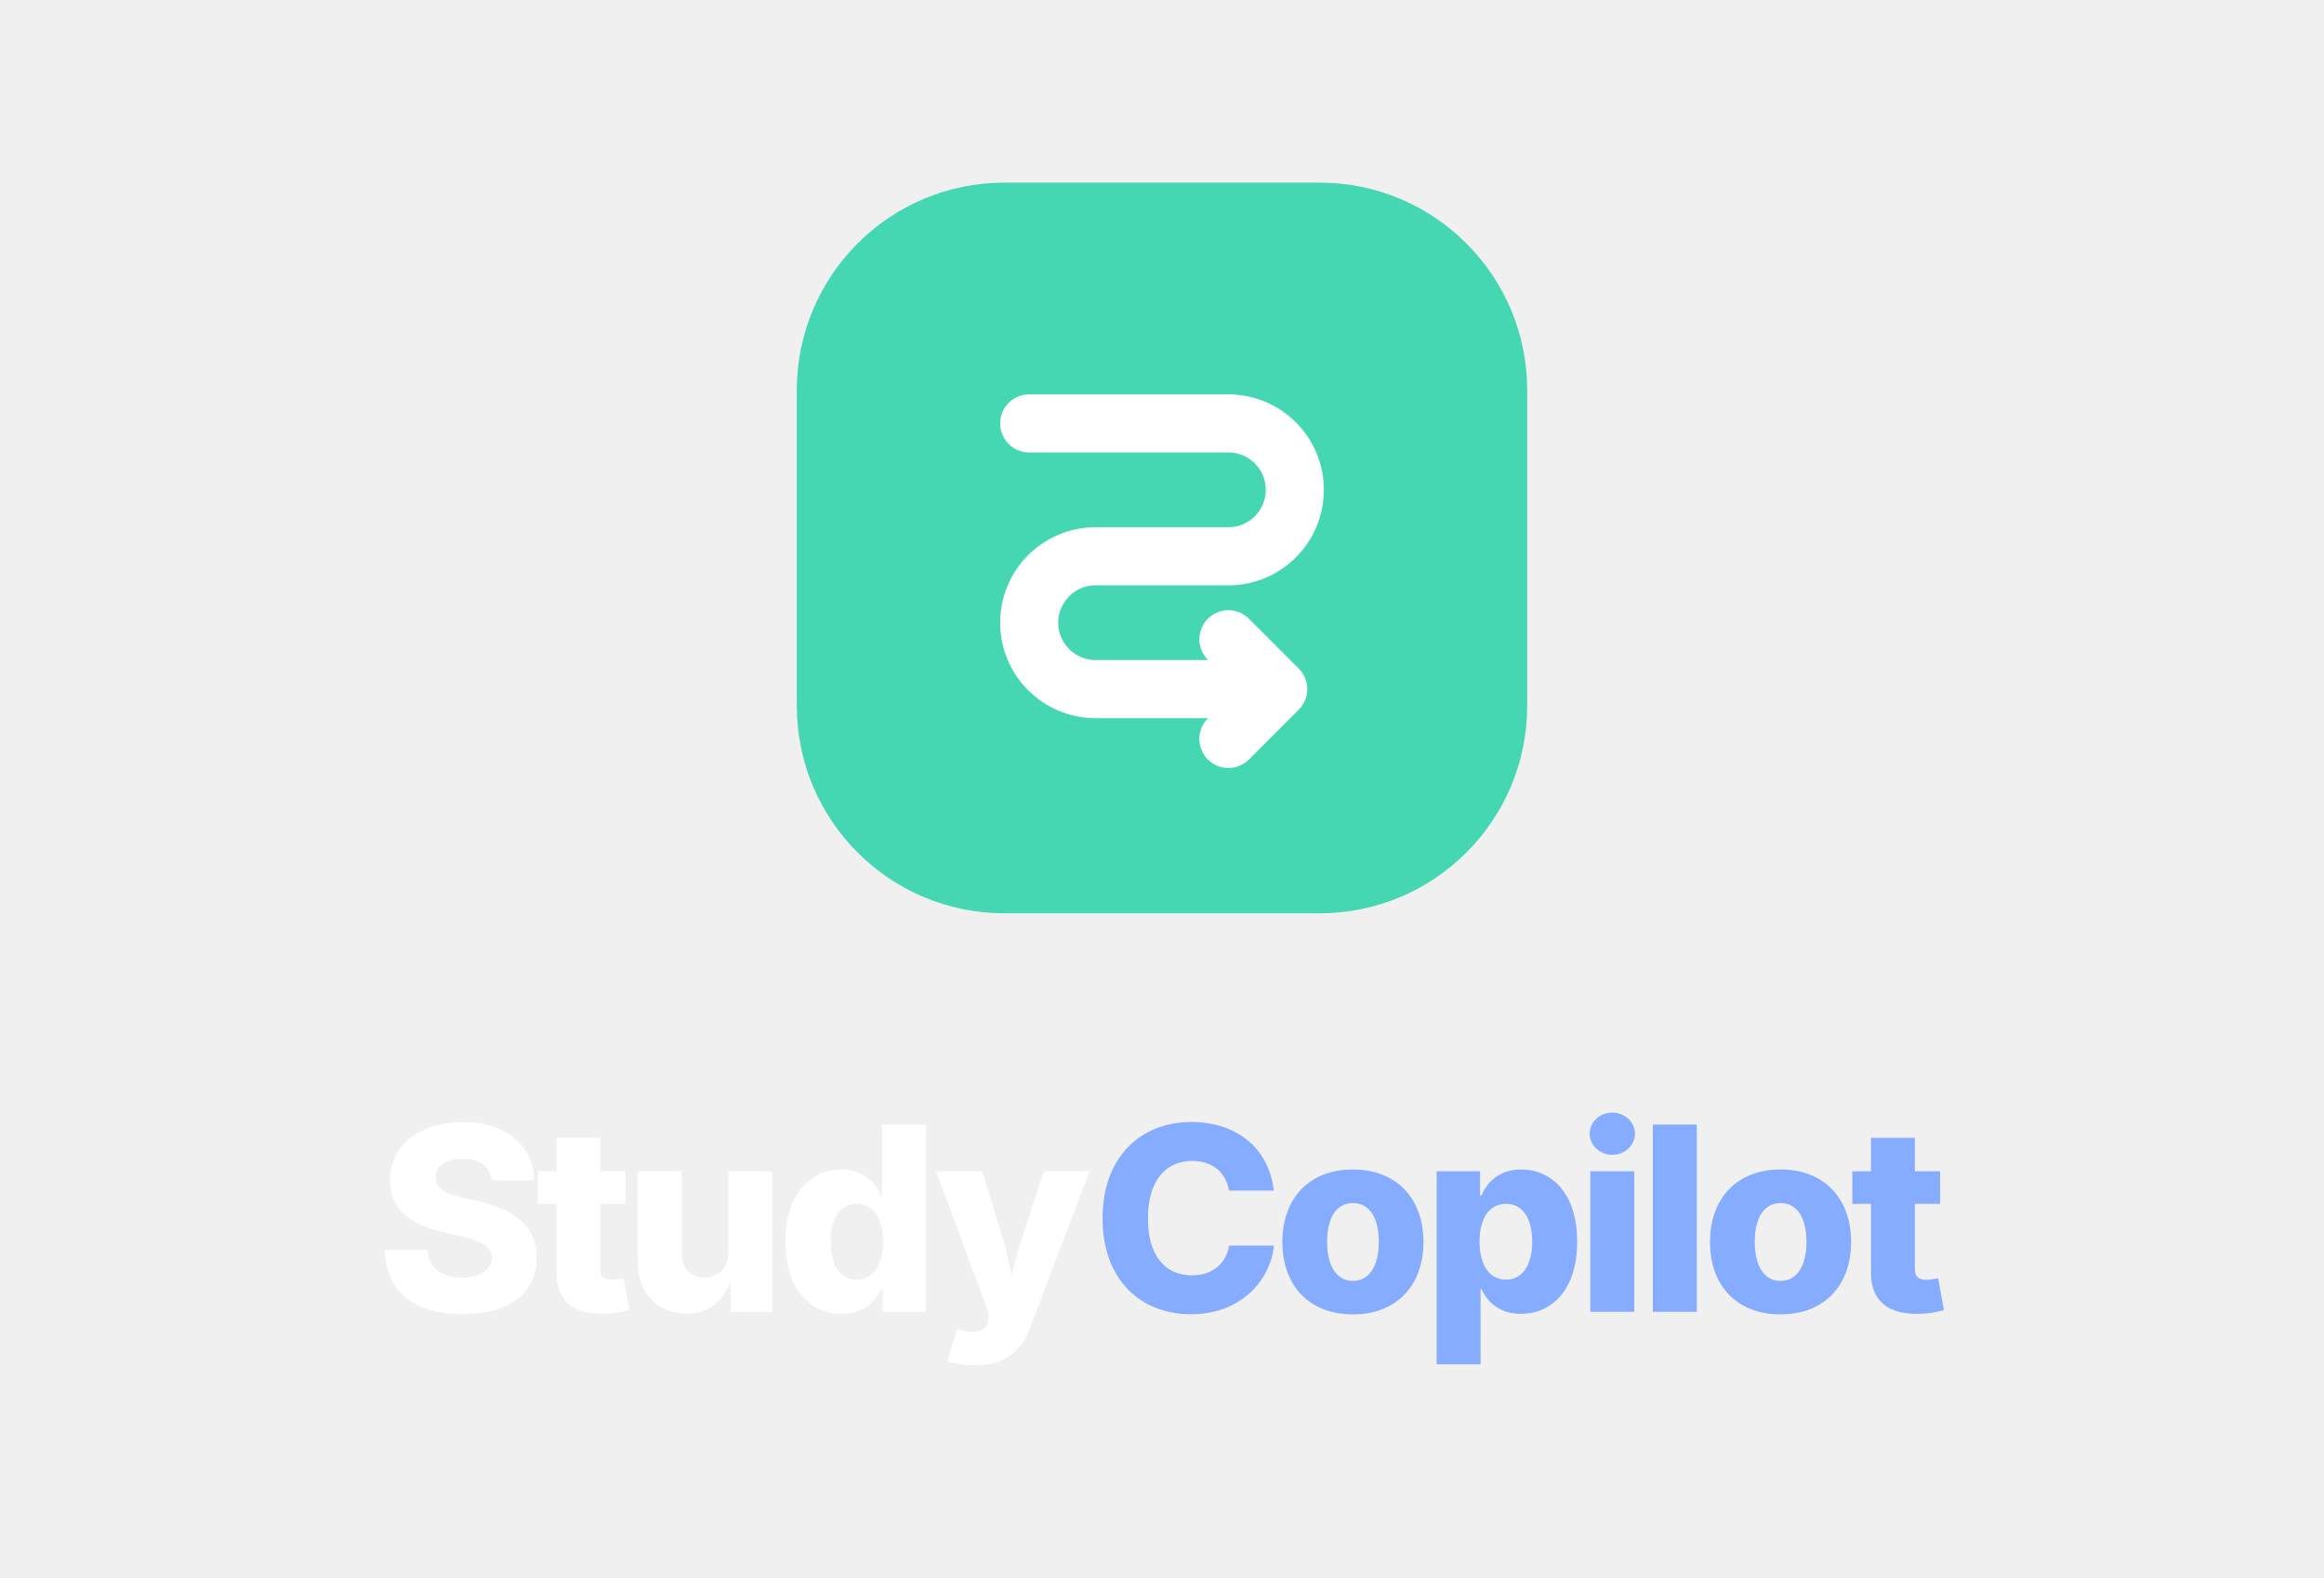
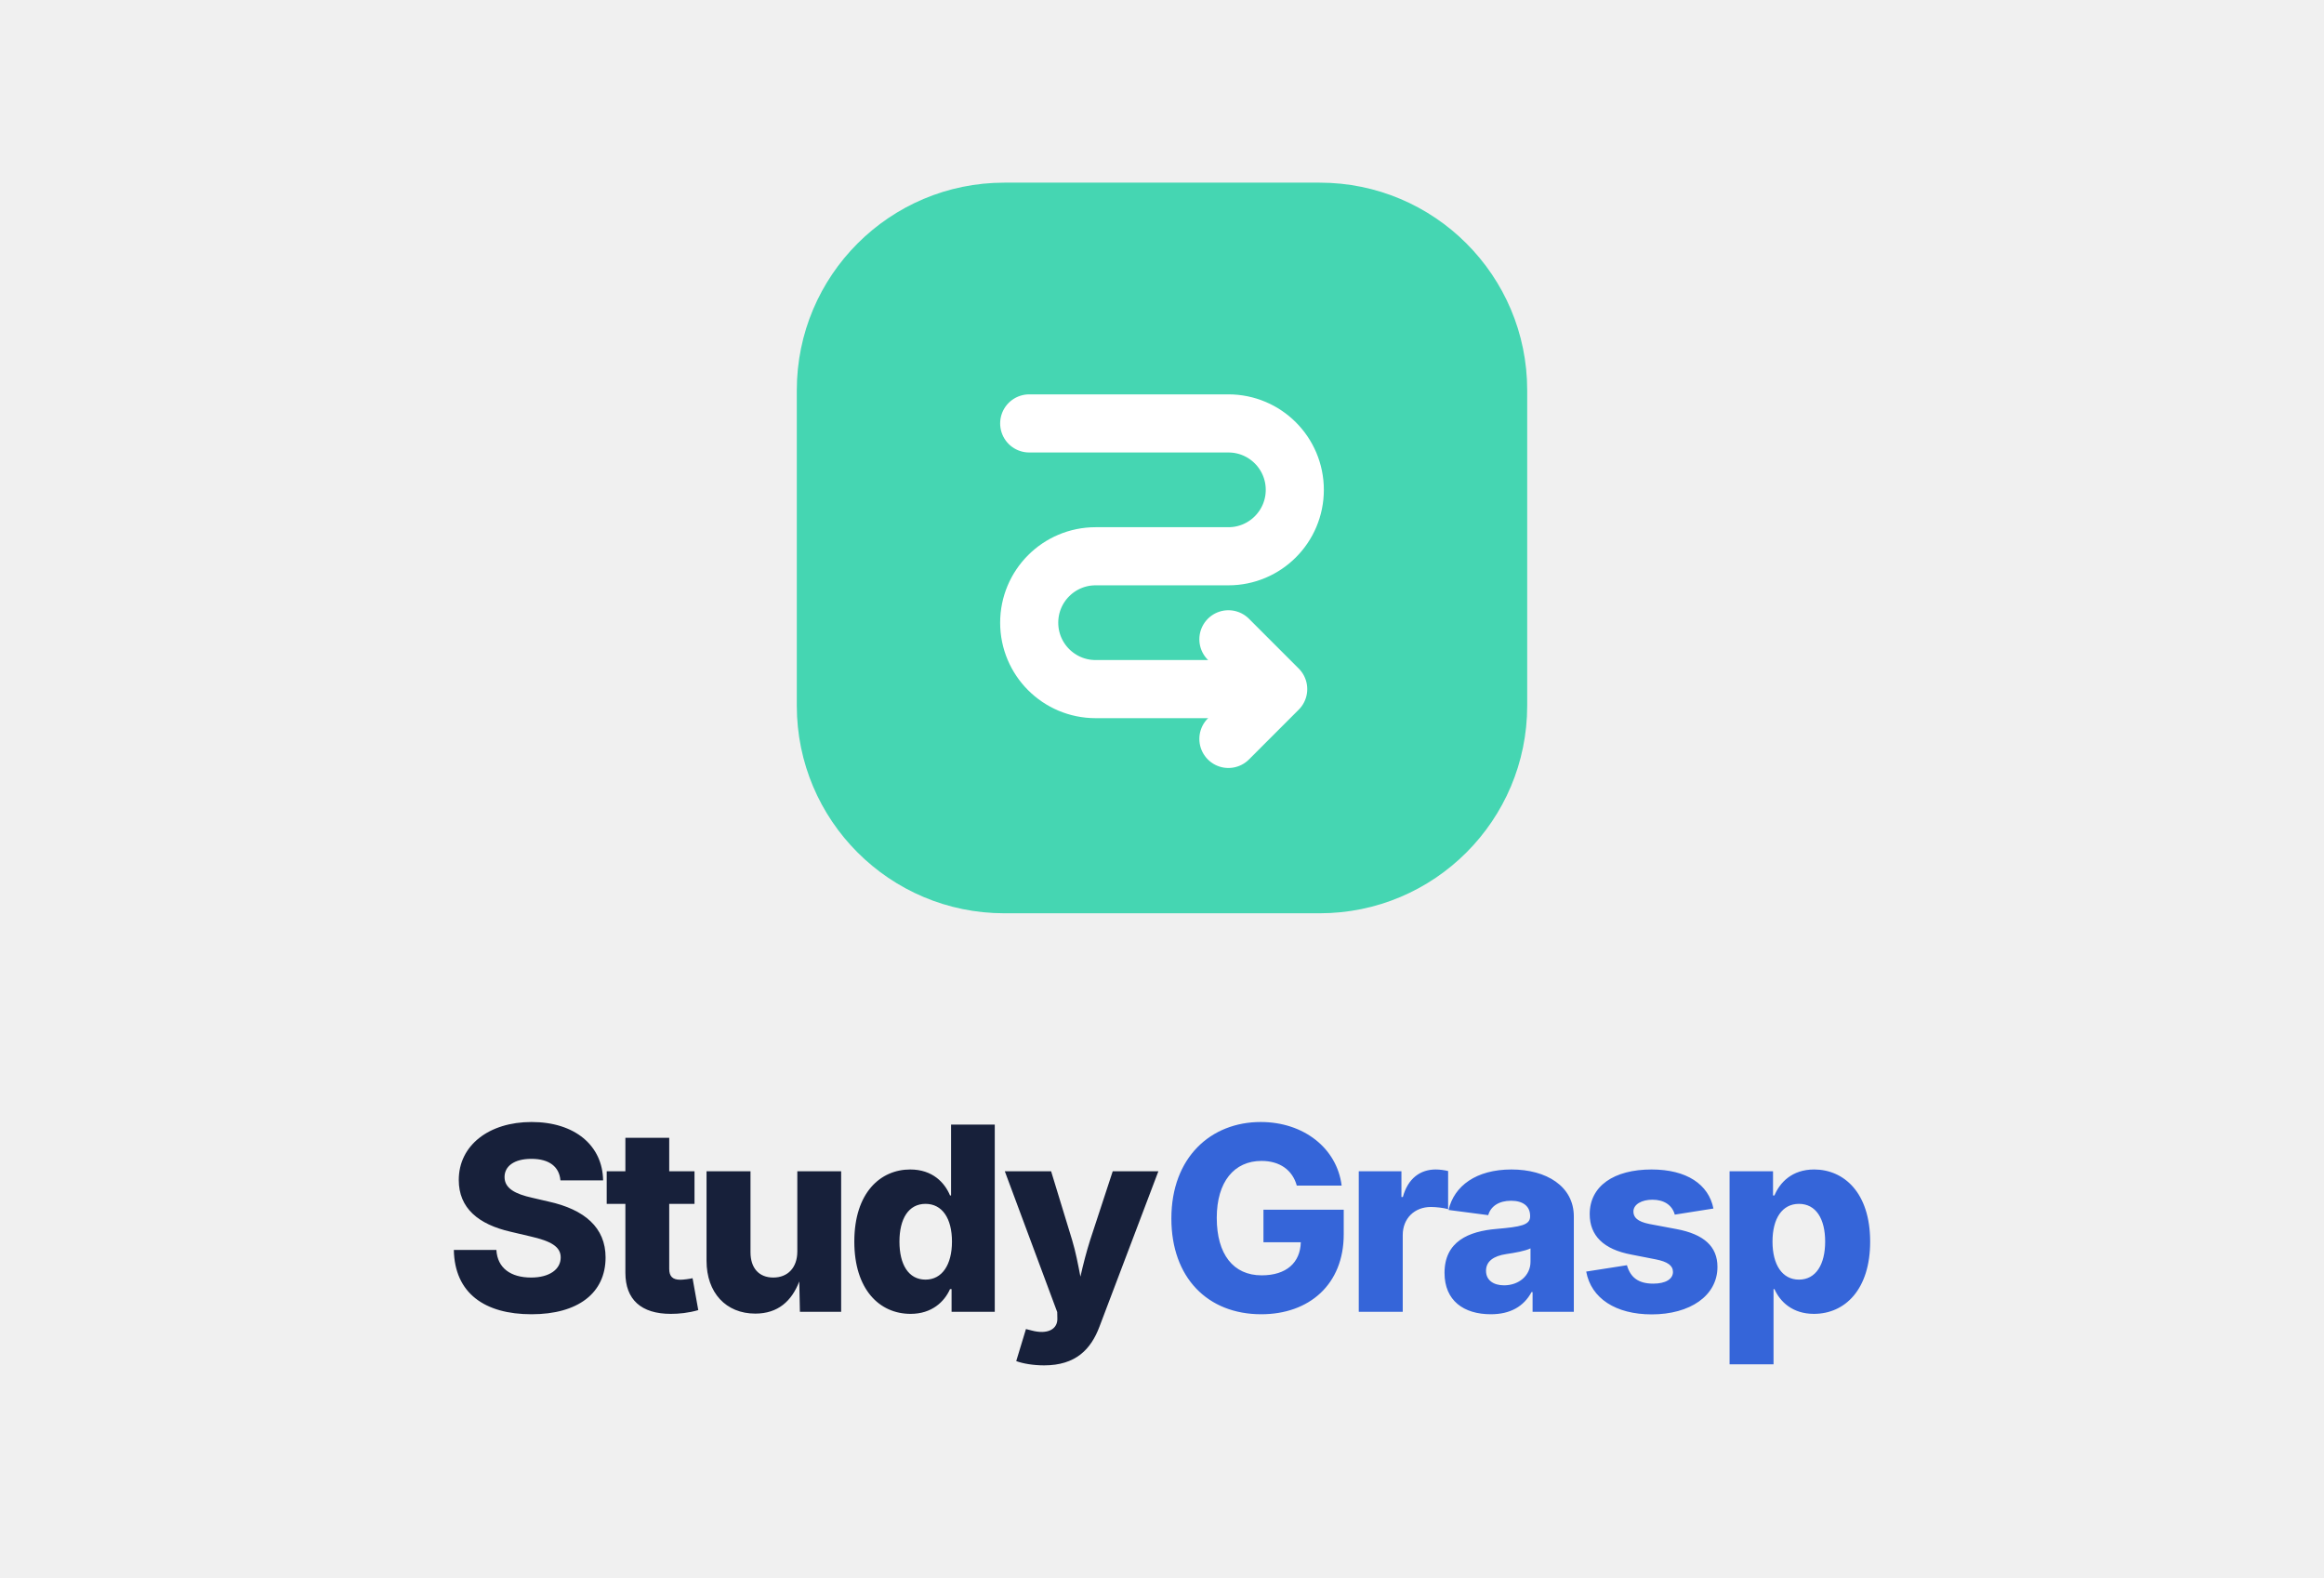
<svg xmlns="http://www.w3.org/2000/svg" viewBox="0 0 280 190" role="img" aria-labelledby="title">
  <defs>
    <linearGradient id="brand-gradient" x1="8" y1="8" x2="56" y2="56" gradientUnits="userSpaceOnUse">
      <stop stop-color="#3565D9" />
      <stop offset=".55" stop-color="#7B61E8" />
      <stop offset="1" stop-color="#45D6B2" />
    </linearGradient>
  </defs>
  <rect x="96" y="22" width="88" height="88" rx="25" fill="url(#brand-gradient)" />
  <g transform="translate(108 34)">
    <path d="M16 17h24a8 8 0 0 1 0 16H24a8 8 0 0 0 0 16h21" fill="none" stroke="#FFFFFF" stroke-width="7" stroke-linecap="round" stroke-linejoin="round" />
    <path d="m40 43 6 6-6 6" fill="none" stroke="#FFFFFF" stroke-width="7" stroke-linecap="round" stroke-linejoin="round" />
  </g>
-   <text x="140" y="158" text-anchor="middle" font-family="Inter, Segoe UI, Arial, sans-serif" font-size="31" font-weight="800" letter-spacing="-1.25" fill="#FFFFFF">Study<tspan fill="#85ACFF">Copilot</tspan>
+   <text x="140" y="158" text-anchor="middle" font-family="Inter, Segoe UI, Arial, sans-serif" font-size="31" font-weight="800" letter-spacing="-1.25" fill="#17203A">Study<tspan fill="#3565D9">Grasp</tspan>
  </text>
</svg>
